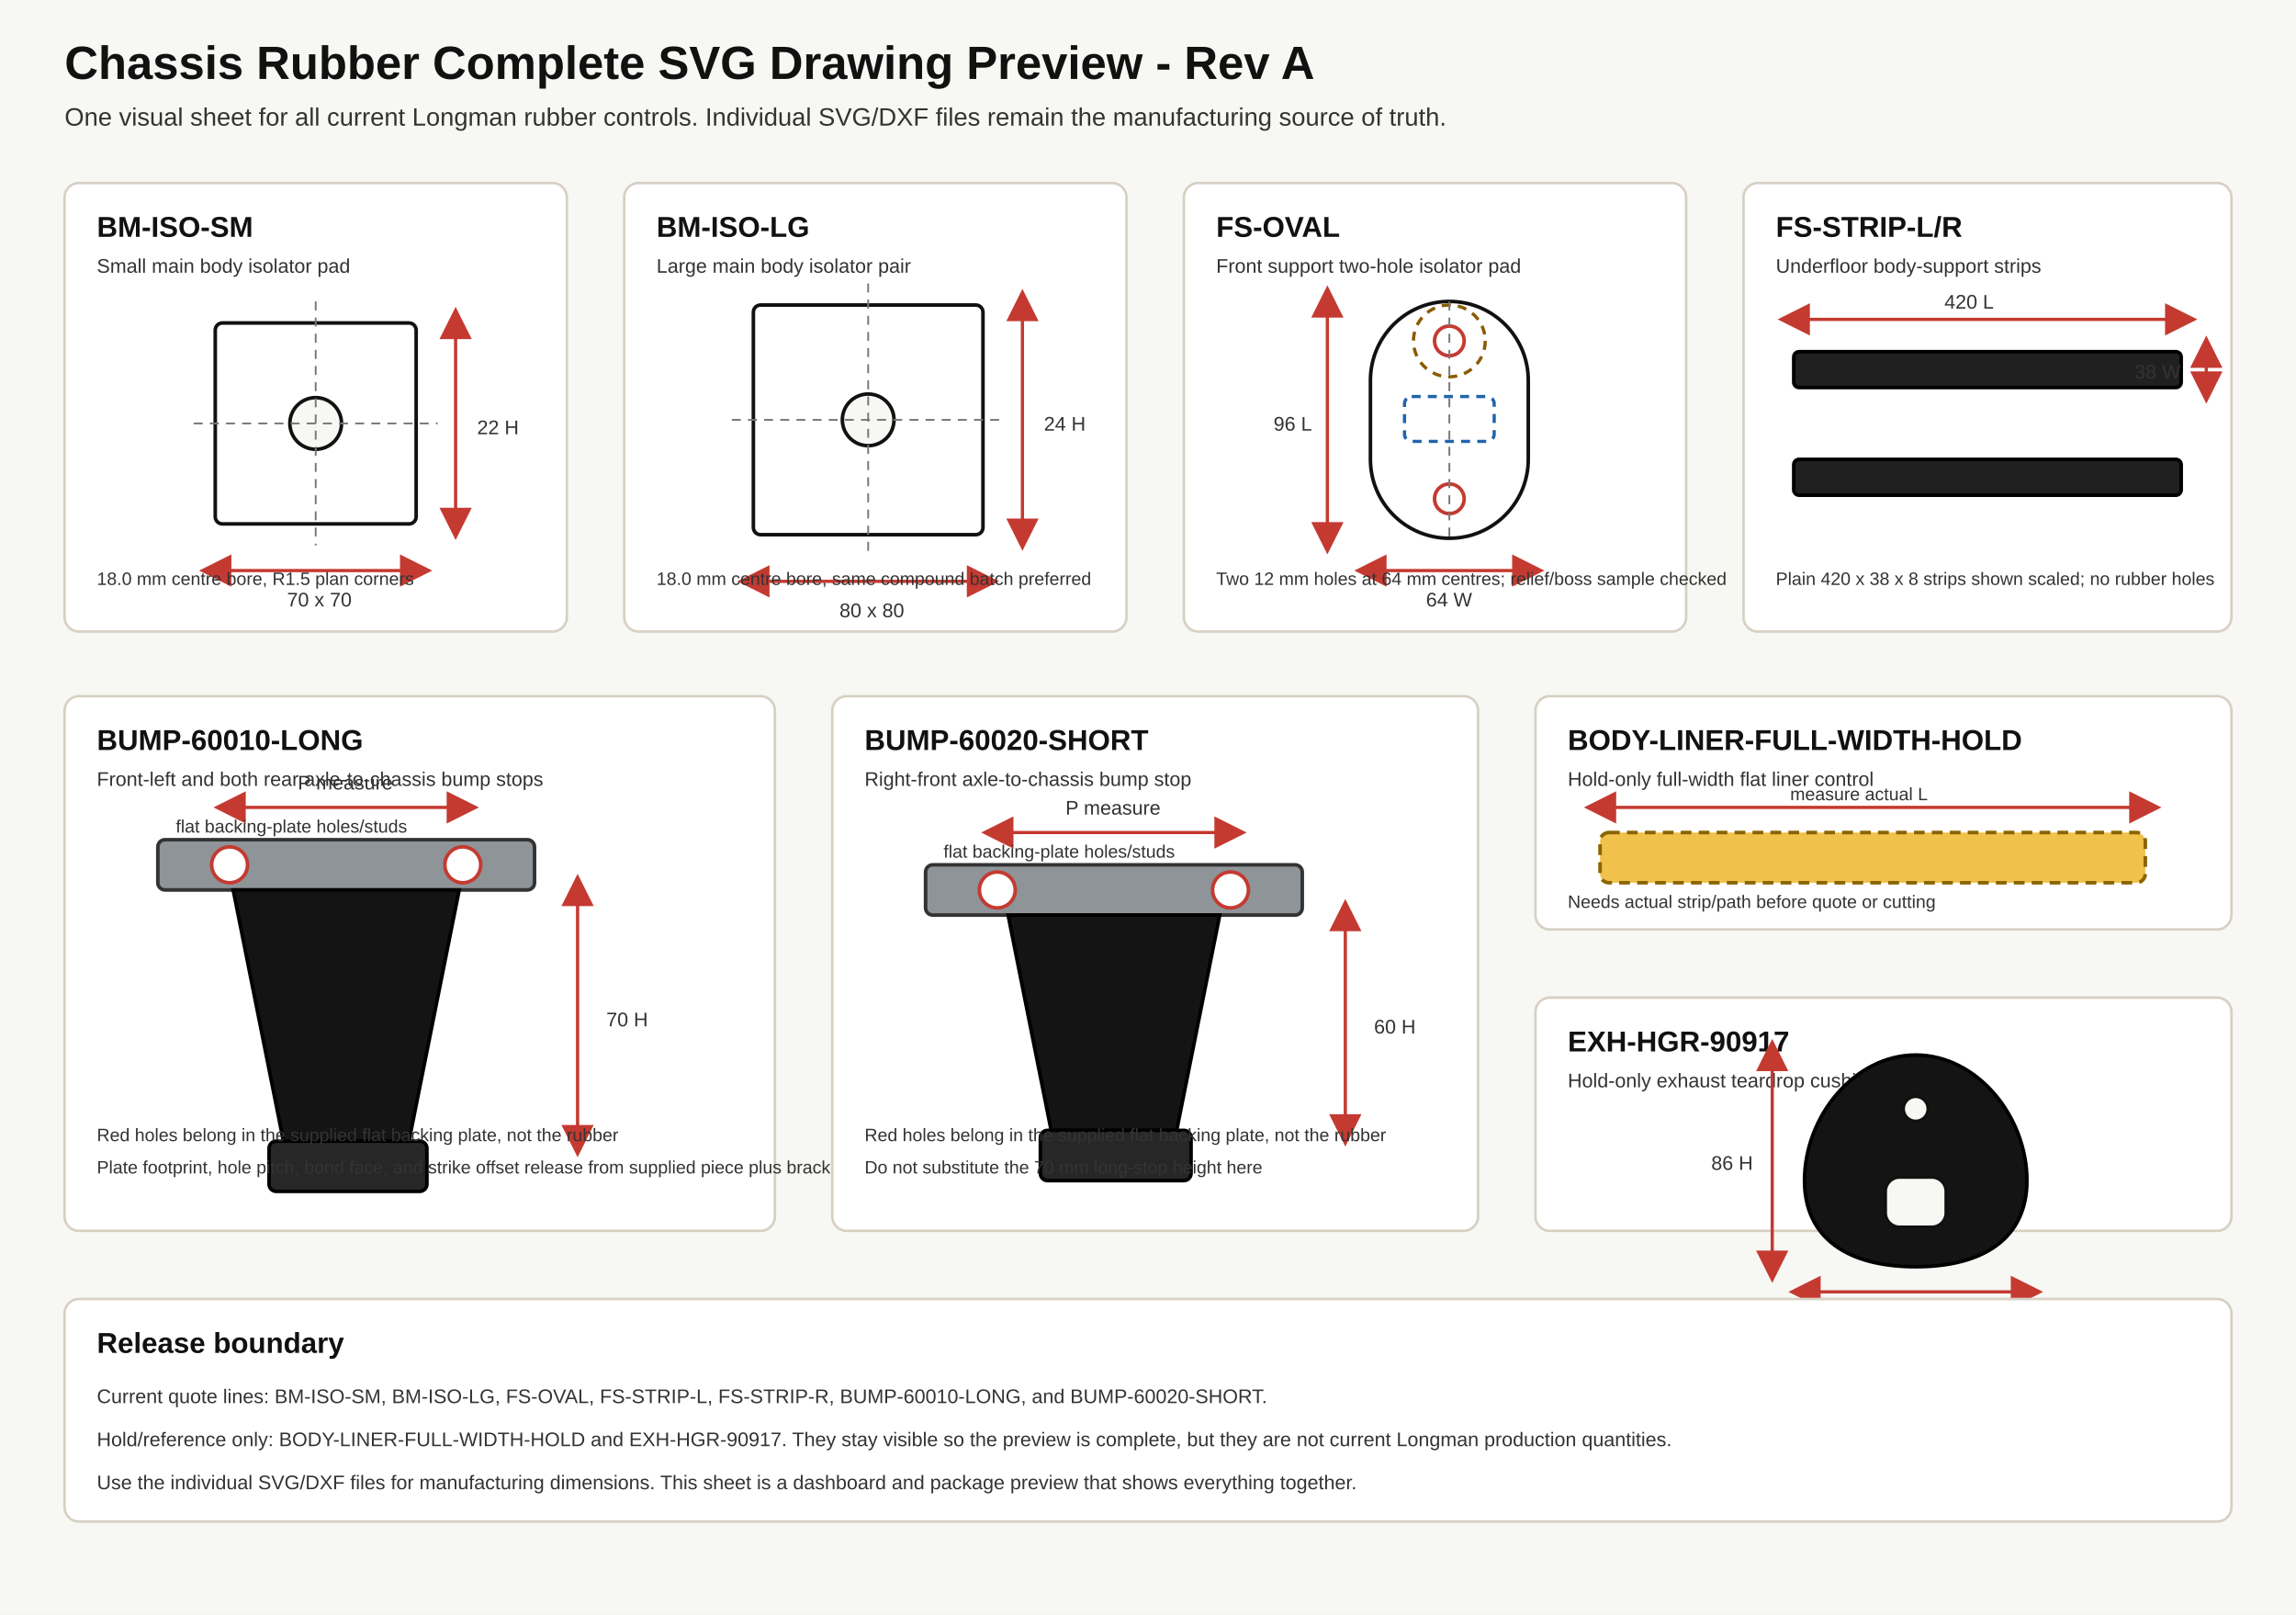
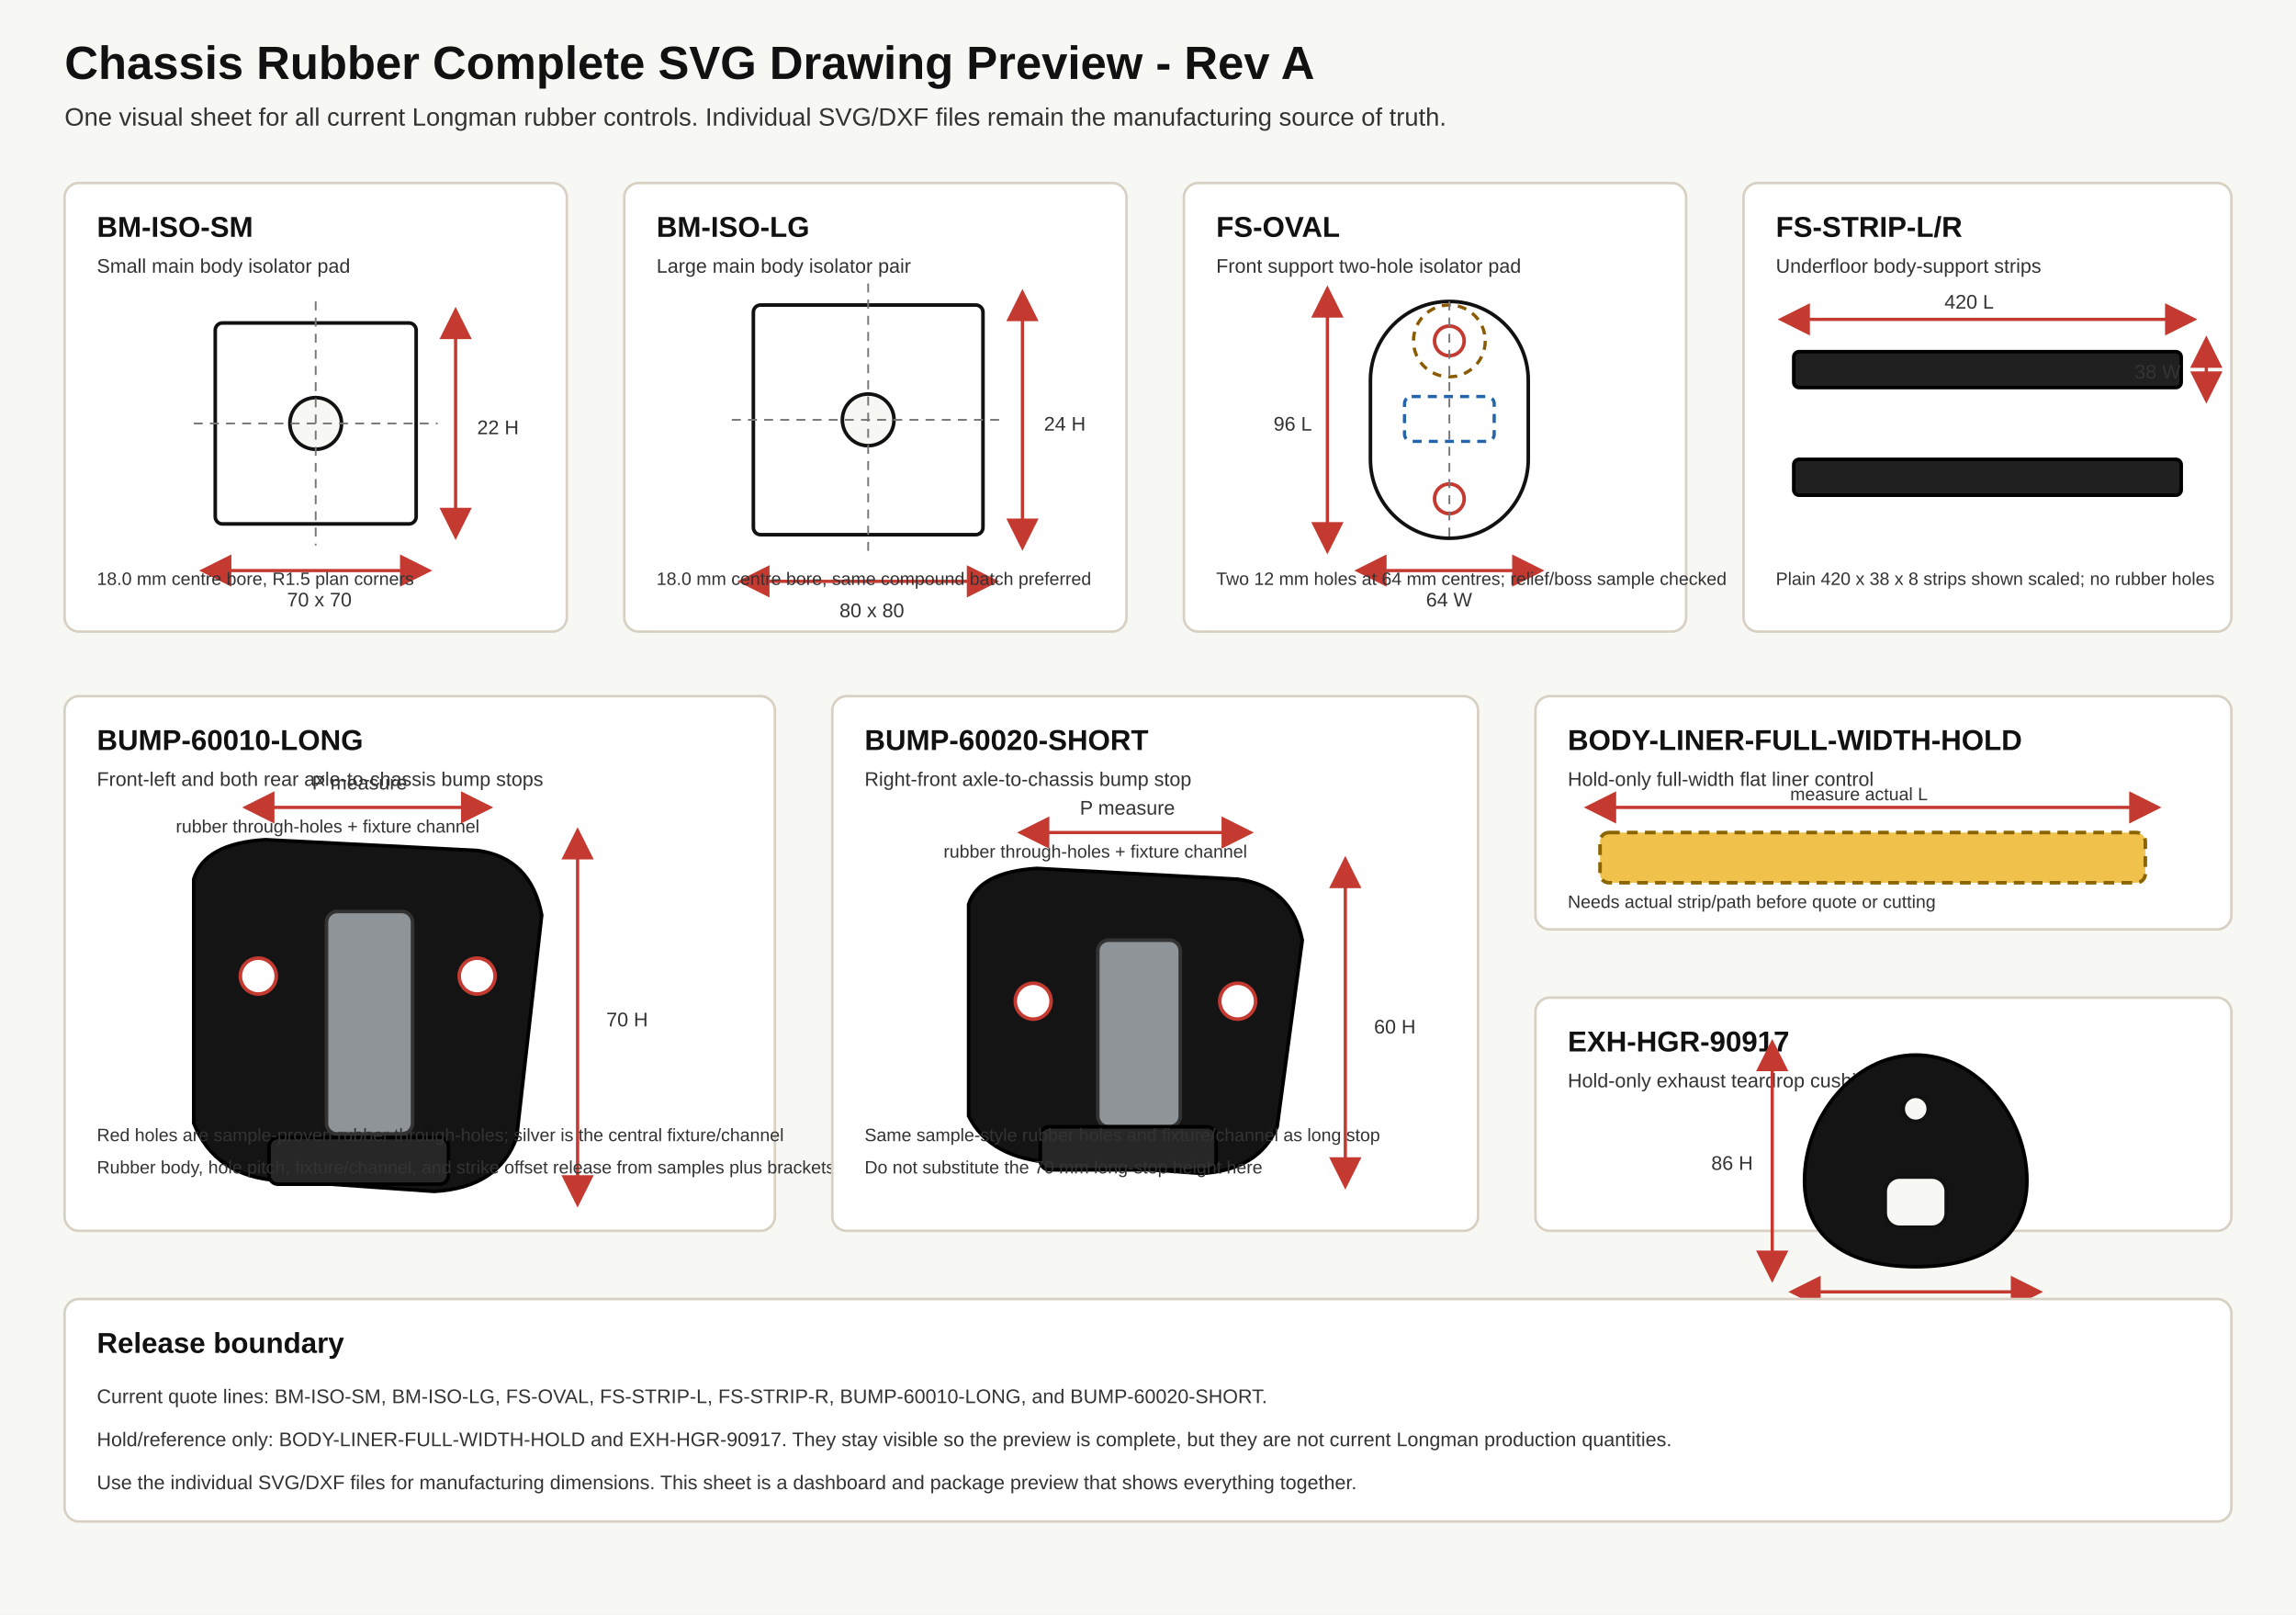
<svg xmlns="http://www.w3.org/2000/svg" width="1280" height="900" viewBox="0 0 1280 900" role="img" aria-labelledby="title desc">
  <rect width="1280" height="900" fill="#f7f7f4" />
  <style>
    .title { font: 700 26px Arial, sans-serif; fill: #111; }
    .subtitle { font: 14px Arial, sans-serif; fill: #333; }
    .panel { fill: #fff; stroke: #d7d0c3; stroke-width: 1.4; }
    .panel-title { font: 700 16px Arial, sans-serif; fill: #111; }
    .label { font: 13px Arial, sans-serif; fill: #222; }
    .small { font: 11px Arial, sans-serif; fill: #333; }
    .tiny { font: 10px Arial, sans-serif; fill: #333; }
    .rubber { fill: #141414; stroke: #000; stroke-width: 2; }
    .rubber2 { fill: #272727; stroke: #000; stroke-width: 2; }
    .steel { fill: #8e9498; stroke: #333; stroke-width: 2; }
    .cut { fill: none; stroke: #111; stroke-width: 2; }
    .hole { fill: #fff; stroke: #c43a31; stroke-width: 2; }
    .bore { fill: #f7f7f4; stroke: #111; stroke-width: 2; }
    .center { stroke: #777; stroke-width: 1; stroke-dasharray: 5 4; }
    .dim { stroke: #c43a31; stroke-width: 1.8; fill: none; marker-start: url(#arrow); marker-end: url(#arrow); }
    .guide { stroke: #666; stroke-width: 1.3; stroke-dasharray: 6 5; fill: none; }
    .hold { fill: #f0c14b; stroke: #8a6500; stroke-width: 2; stroke-dasharray: 6 4; }
    .mark { fill: none; stroke: #8a5a00; stroke-width: 1.8; stroke-dasharray: 5 4; }
    .relief { fill: none; stroke: #2364aa; stroke-width: 1.8; stroke-dasharray: 5 4; }
    .strip { fill: #202020; stroke: #000; stroke-width: 2; }
    .callout { stroke: #2364aa; stroke-width: 1.6; fill: none; marker-end: url(#arrowBlue); }
  </style>
  <defs>
    <marker id="arrow" markerWidth="10" markerHeight="10" refX="5" refY="5" orient="auto-start-reverse">
      <path d="M0,0 L10,5 L0,10 z" fill="#c43a31" />
    </marker>
    <marker id="arrowBlue" markerWidth="10" markerHeight="10" refX="8" refY="5" orient="auto">
      <path d="M0,0 L10,5 L0,10 z" fill="#2364aa" />
    </marker>
  </defs>
  <text x="36" y="44" class="title">Chassis Rubber Complete SVG Drawing Preview - Rev A</text>
  <text x="36" y="70" class="subtitle">One visual sheet for all current Longman rubber controls. Individual SVG/DXF files remain the manufacturing source of truth.</text>
  <g transform="translate(36,102)">
    <rect class="panel" x="0" y="0" width="280" height="250" rx="8" />
    <text class="panel-title" x="18" y="30">BM-ISO-SM</text>
    <text class="small" x="18" y="50">Small main body isolator pad</text>
    <g transform="translate(84,78)">
      <rect class="cut" x="0" y="0" width="112" height="112" rx="4" />
      <circle class="bore" cx="56" cy="56" r="14.4" />
      <line class="center" x1="56" y1="-12" x2="56" y2="124" />
      <line class="center" x1="-12" y1="56" x2="124" y2="56" />
      <path class="dim" d="M0 138 L112 138" />
      <text class="small" x="40" y="158">70 x 70</text>
      <path class="dim" d="M134 0 L134 112" />
      <text class="small" x="146" y="62">22 H</text>
    </g>
    <text class="tiny" x="18" y="224">18.0 mm centre bore, R1.5 plan corners</text>
  </g>
  <g transform="translate(348,102)">
    <rect class="panel" x="0" y="0" width="280" height="250" rx="8" />
    <text class="panel-title" x="18" y="30">BM-ISO-LG</text>
    <text class="small" x="18" y="50">Large main body isolator pair</text>
    <g transform="translate(72,68)">
      <rect class="cut" x="0" y="0" width="128" height="128" rx="4" />
      <circle class="bore" cx="64" cy="64" r="14.4" />
      <line class="center" x1="64" y1="-12" x2="64" y2="140" />
      <line class="center" x1="-12" y1="64" x2="140" y2="64" />
      <path class="dim" d="M0 154 L128 154" />
      <text class="small" x="48" y="174">80 x 80</text>
      <path class="dim" d="M150 0 L150 128" />
      <text class="small" x="162" y="70">24 H</text>
    </g>
    <text class="tiny" x="18" y="224">18.0 mm centre bore, same compound batch preferred</text>
  </g>
  <g transform="translate(660,102)">
    <rect class="panel" x="0" y="0" width="280" height="250" rx="8" />
    <text class="panel-title" x="18" y="30">FS-OVAL</text>
    <text class="small" x="18" y="50">Front support two-hole isolator pad</text>
    <g transform="translate(104,66)">
      <path class="cut" d="M0 44 A44 44 0 0 1 44 0 L44 0 A44 44 0 0 1 88 44 L88 88 A44 44 0 0 1 44 132 A44 44 0 0 1 0 88 Z" />
      <circle class="hole" cx="44" cy="22" r="8.25" />
      <circle class="hole" cx="44" cy="110" r="8.25" />
      <circle class="mark" cx="44" cy="22" r="20" />
      <rect class="relief" x="19" y="53" width="50" height="25" rx="4" />
      <line class="center" x1="44" y1="0" x2="44" y2="132" />
      <path class="dim" d="M-24 0 L-24 132" />
      <text class="small" x="-54" y="72">96 L</text>
      <path class="dim" d="M0 150 L88 150" />
      <text class="small" x="31" y="170">64 W</text>
    </g>
    <text class="tiny" x="18" y="224">Two 12 mm holes at 64 mm centres; relief/boss sample checked</text>
  </g>
  <g transform="translate(972,102)">
    <rect class="panel" x="0" y="0" width="272" height="250" rx="8" />
    <text class="panel-title" x="18" y="30">FS-STRIP-L/R</text>
    <text class="small" x="18" y="50">Underfloor body-support strips</text>
    <rect class="strip" x="28" y="94" width="216" height="20" rx="3" />
    <rect class="strip" x="28" y="154" width="216" height="20" rx="3" />
    <path class="dim" d="M28 76 L244 76" />
    <text class="small" x="112" y="70">420 L</text>
    <path class="dim" d="M258 94 L258 114" />
    <text class="small" x="218" y="109">38 W</text>
    <text class="tiny" x="18" y="224">Plain 420 x 38 x 8 strips shown scaled; no rubber holes</text>
  </g>
  <g transform="translate(36,388)">
    <rect class="panel" x="0" y="0" width="396" height="298" rx="8" />
    <text class="panel-title" x="18" y="30">BUMP-60010-LONG</text>
    <text class="small" x="18" y="50">Front-left and both rear axle-to-chassis bump stops</text>
    <g transform="translate(42,80)">
-       <rect class="steel" x="10" y="0" width="210" height="28" rx="4" />
-       <path class="rubber" d="M52 28 L178 28 L150 168 L80 168 Z" />
-       <rect class="rubber2" x="72" y="168" width="88" height="28" rx="4" />
-       <circle class="hole" cx="50" cy="14" r="10" />
-       <circle class="hole" cx="180" cy="14" r="10" />
-       <path class="dim" d="M244 28 L244 168" />
+       <path class="rubber" d="M30 22 Q36 2 70 0 L188 6 Q218 10 224 42 L210 166 Q200 194 164 196 L78 190 Q42 188 30 158 Z" />
+       <rect class="steel" x="104" y="40" width="48" height="124" rx="6" />
+       <circle class="hole" cx="66" cy="76" r="10" />
+       <circle class="hole" cx="188" cy="76" r="10" />
+       <rect class="rubber2" x="72" y="166" width="100" height="26" rx="5" />
+       <path class="dim" d="M244 2 L244 196" />
      <text class="small" x="260" y="104">70 H</text>
-       <path class="dim" d="M50 -18 L180 -18" />
-       <text class="small" x="88" y="-28">P measure</text>
-       <text class="tiny" x="20" y="-4">flat backing-plate holes/studs</text>
+       <path class="dim" d="M66 -18 L188 -18" />
+       <text class="small" x="96" y="-28">P measure</text>
+       <text class="tiny" x="20" y="-4">rubber through-holes + fixture channel</text>
    </g>
-     <text class="tiny" x="18" y="248">Red holes belong in the supplied flat backing plate, not the rubber</text>
-     <text class="tiny" x="18" y="266">Plate footprint, hole pitch, bond face, and strike offset release from supplied piece plus brackets</text>
+     <text class="tiny" x="18" y="248">Red holes are sample-proven rubber through-holes; silver is the central fixture/channel</text>
+     <text class="tiny" x="18" y="266">Rubber body, hole pitch, fixture/channel, and strike offset release from samples plus brackets</text>
  </g>
  <g transform="translate(464,388)">
    <rect class="panel" x="0" y="0" width="360" height="298" rx="8" />
    <text class="panel-title" x="18" y="30">BUMP-60020-SHORT</text>
    <text class="small" x="18" y="50">Right-front axle-to-chassis bump stop</text>
    <g transform="translate(42,94)">
-       <rect class="steel" x="10" y="0" width="210" height="28" rx="4" />
-       <path class="rubber" d="M56 28 L174 28 L150 148 L80 148 Z" />
-       <rect class="rubber2" x="74" y="148" width="84" height="28" rx="4" />
-       <circle class="hole" cx="50" cy="14" r="10" />
-       <circle class="hole" cx="180" cy="14" r="10" />
-       <path class="dim" d="M244 28 L244 148" />
+       <path class="rubber" d="M34 22 Q40 4 72 2 L184 8 Q214 12 220 42 L206 146 Q196 170 164 172 L82 166 Q46 164 34 140 Z" />
+       <rect class="steel" x="106" y="42" width="46" height="104" rx="6" />
+       <circle class="hole" cx="70" cy="76" r="10" />
+       <circle class="hole" cx="184" cy="76" r="10" />
+       <rect class="rubber2" x="74" y="146" width="98" height="24" rx="5" />
+       <path class="dim" d="M244 4 L244 172" />
      <text class="small" x="260" y="94">60 H</text>
-       <path class="dim" d="M50 -18 L180 -18" />
-       <text class="small" x="88" y="-28">P measure</text>
-       <text class="tiny" x="20" y="-4">flat backing-plate holes/studs</text>
+       <path class="dim" d="M70 -18 L184 -18" />
+       <text class="small" x="96" y="-28">P measure</text>
+       <text class="tiny" x="20" y="-4">rubber through-holes + fixture channel</text>
    </g>
-     <text class="tiny" x="18" y="248">Red holes belong in the supplied flat backing plate, not the rubber</text>
+     <text class="tiny" x="18" y="248">Same sample-style rubber holes and fixture/channel as long stop</text>
    <text class="tiny" x="18" y="266">Do not substitute the 70 mm long-stop height here</text>
  </g>
  <g transform="translate(856,388)">
    <rect class="panel" x="0" y="0" width="388" height="130" rx="8" />
    <text class="panel-title" x="18" y="30">BODY-LINER-FULL-WIDTH-HOLD</text>
    <text class="small" x="18" y="50">Hold-only full-width flat liner control</text>
    <rect class="hold" x="36" y="76" width="304" height="28" rx="5" />
    <path class="dim" d="M36 62 L340 62" />
    <text class="tiny" x="142" y="58">measure actual L</text>
    <text class="tiny" x="18" y="118">Needs actual strip/path before quote or cutting</text>
  </g>
  <g transform="translate(856,556)">
    <rect class="panel" x="0" y="0" width="388" height="130" rx="8" />
    <text class="panel-title" x="18" y="30">EXH-HGR-90917</text>
    <text class="small" x="18" y="50">Hold-only exhaust teardrop cushion reference</text>
    <g transform="translate(166,24)">
      <path class="rubber" d="M46 8 C80 8 108 42 108 78 C108 110 84 126 46 126 C8 126 -16 110 -16 78 C-16 42 12 8 46 8 Z" />
      <circle class="bore" cx="46" cy="38" r="7" />
      <rect class="bore" x="29" y="76" width="34" height="28" rx="8" />
      <path class="dim" d="M-34 8 L-34 126" />
      <text class="small" x="-68" y="72">86 H</text>
      <path class="dim" d="M-16 140 L108 140" />
      <text class="small" x="28" y="160">48 W</text>
    </g>
  </g>
  <g transform="translate(36,724)">
    <rect class="panel" x="0" y="0" width="1208" height="124" rx="8" />
    <text class="panel-title" x="18" y="30">Release boundary</text>
    <text class="small" x="18" y="58">Current quote lines: BM-ISO-SM, BM-ISO-LG, FS-OVAL, FS-STRIP-L, FS-STRIP-R, BUMP-60010-LONG, and BUMP-60020-SHORT.</text>
    <text class="small" x="18" y="82">Hold/reference only: BODY-LINER-FULL-WIDTH-HOLD and EXH-HGR-90917. They stay visible so the preview is complete, but they are not current Longman production quantities.</text>
    <text class="small" x="18" y="106">Use the individual SVG/DXF files for manufacturing dimensions. This sheet is a dashboard and package preview that shows everything together.</text>
  </g>
</svg>
